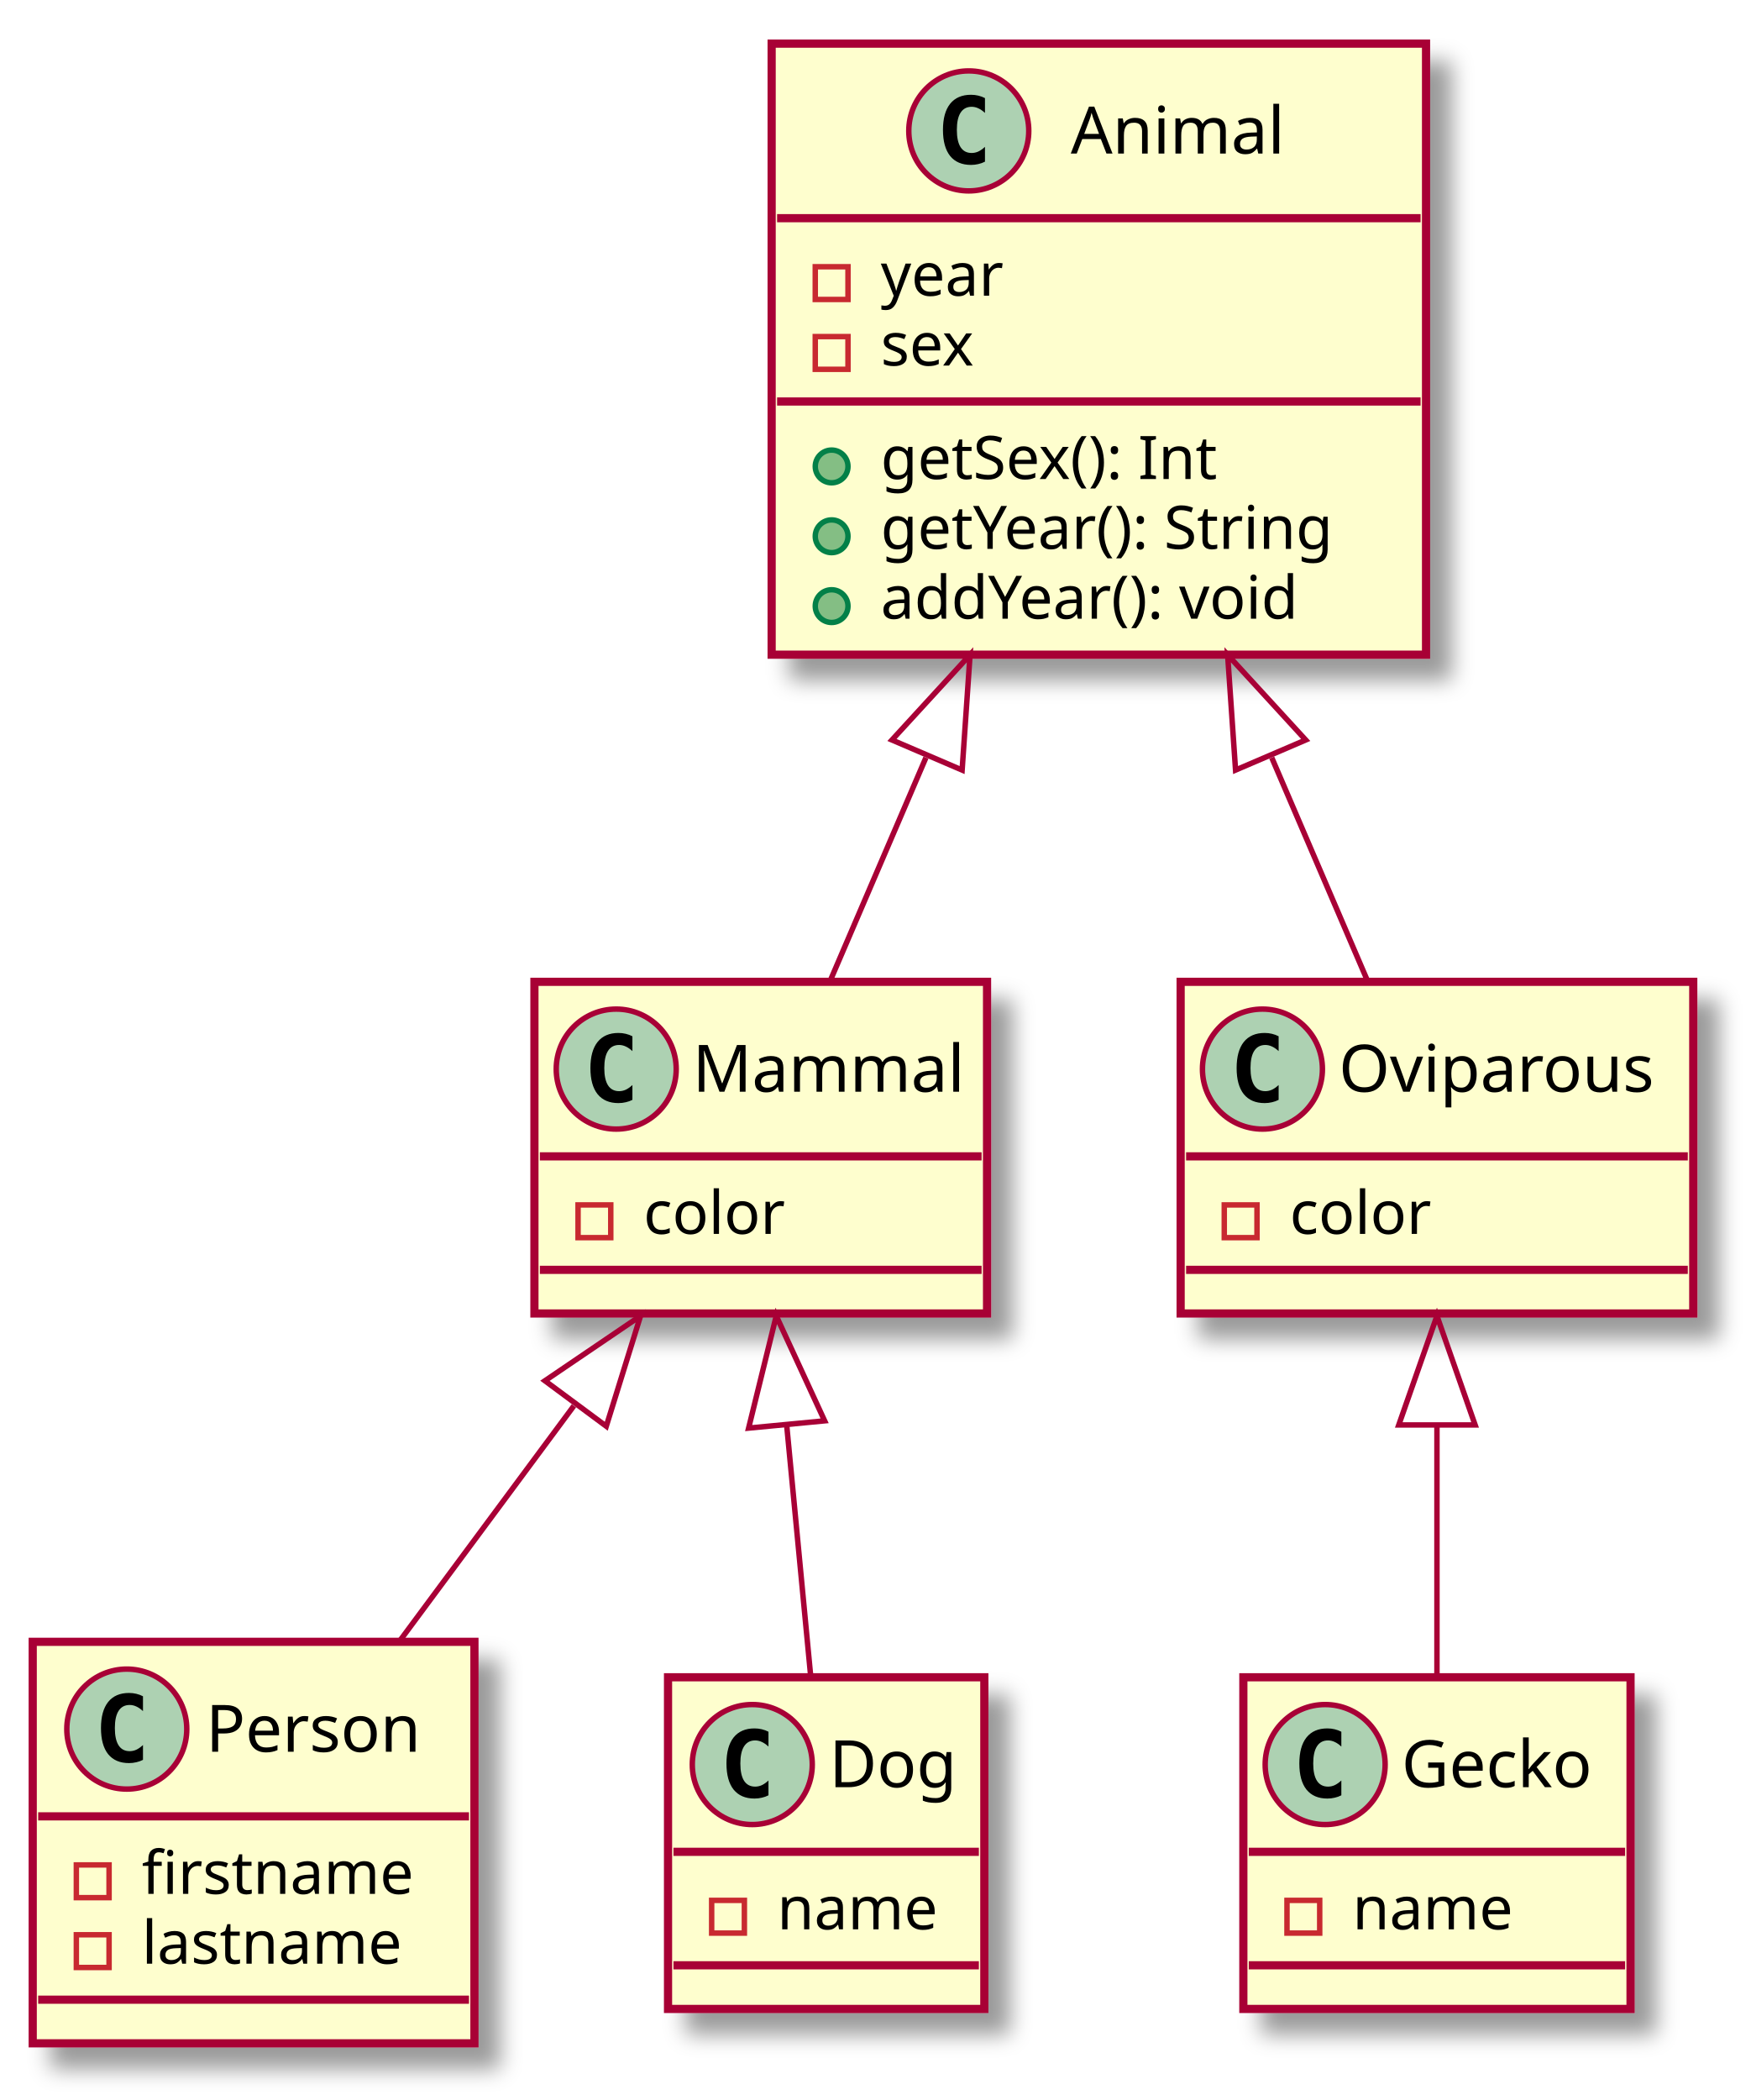
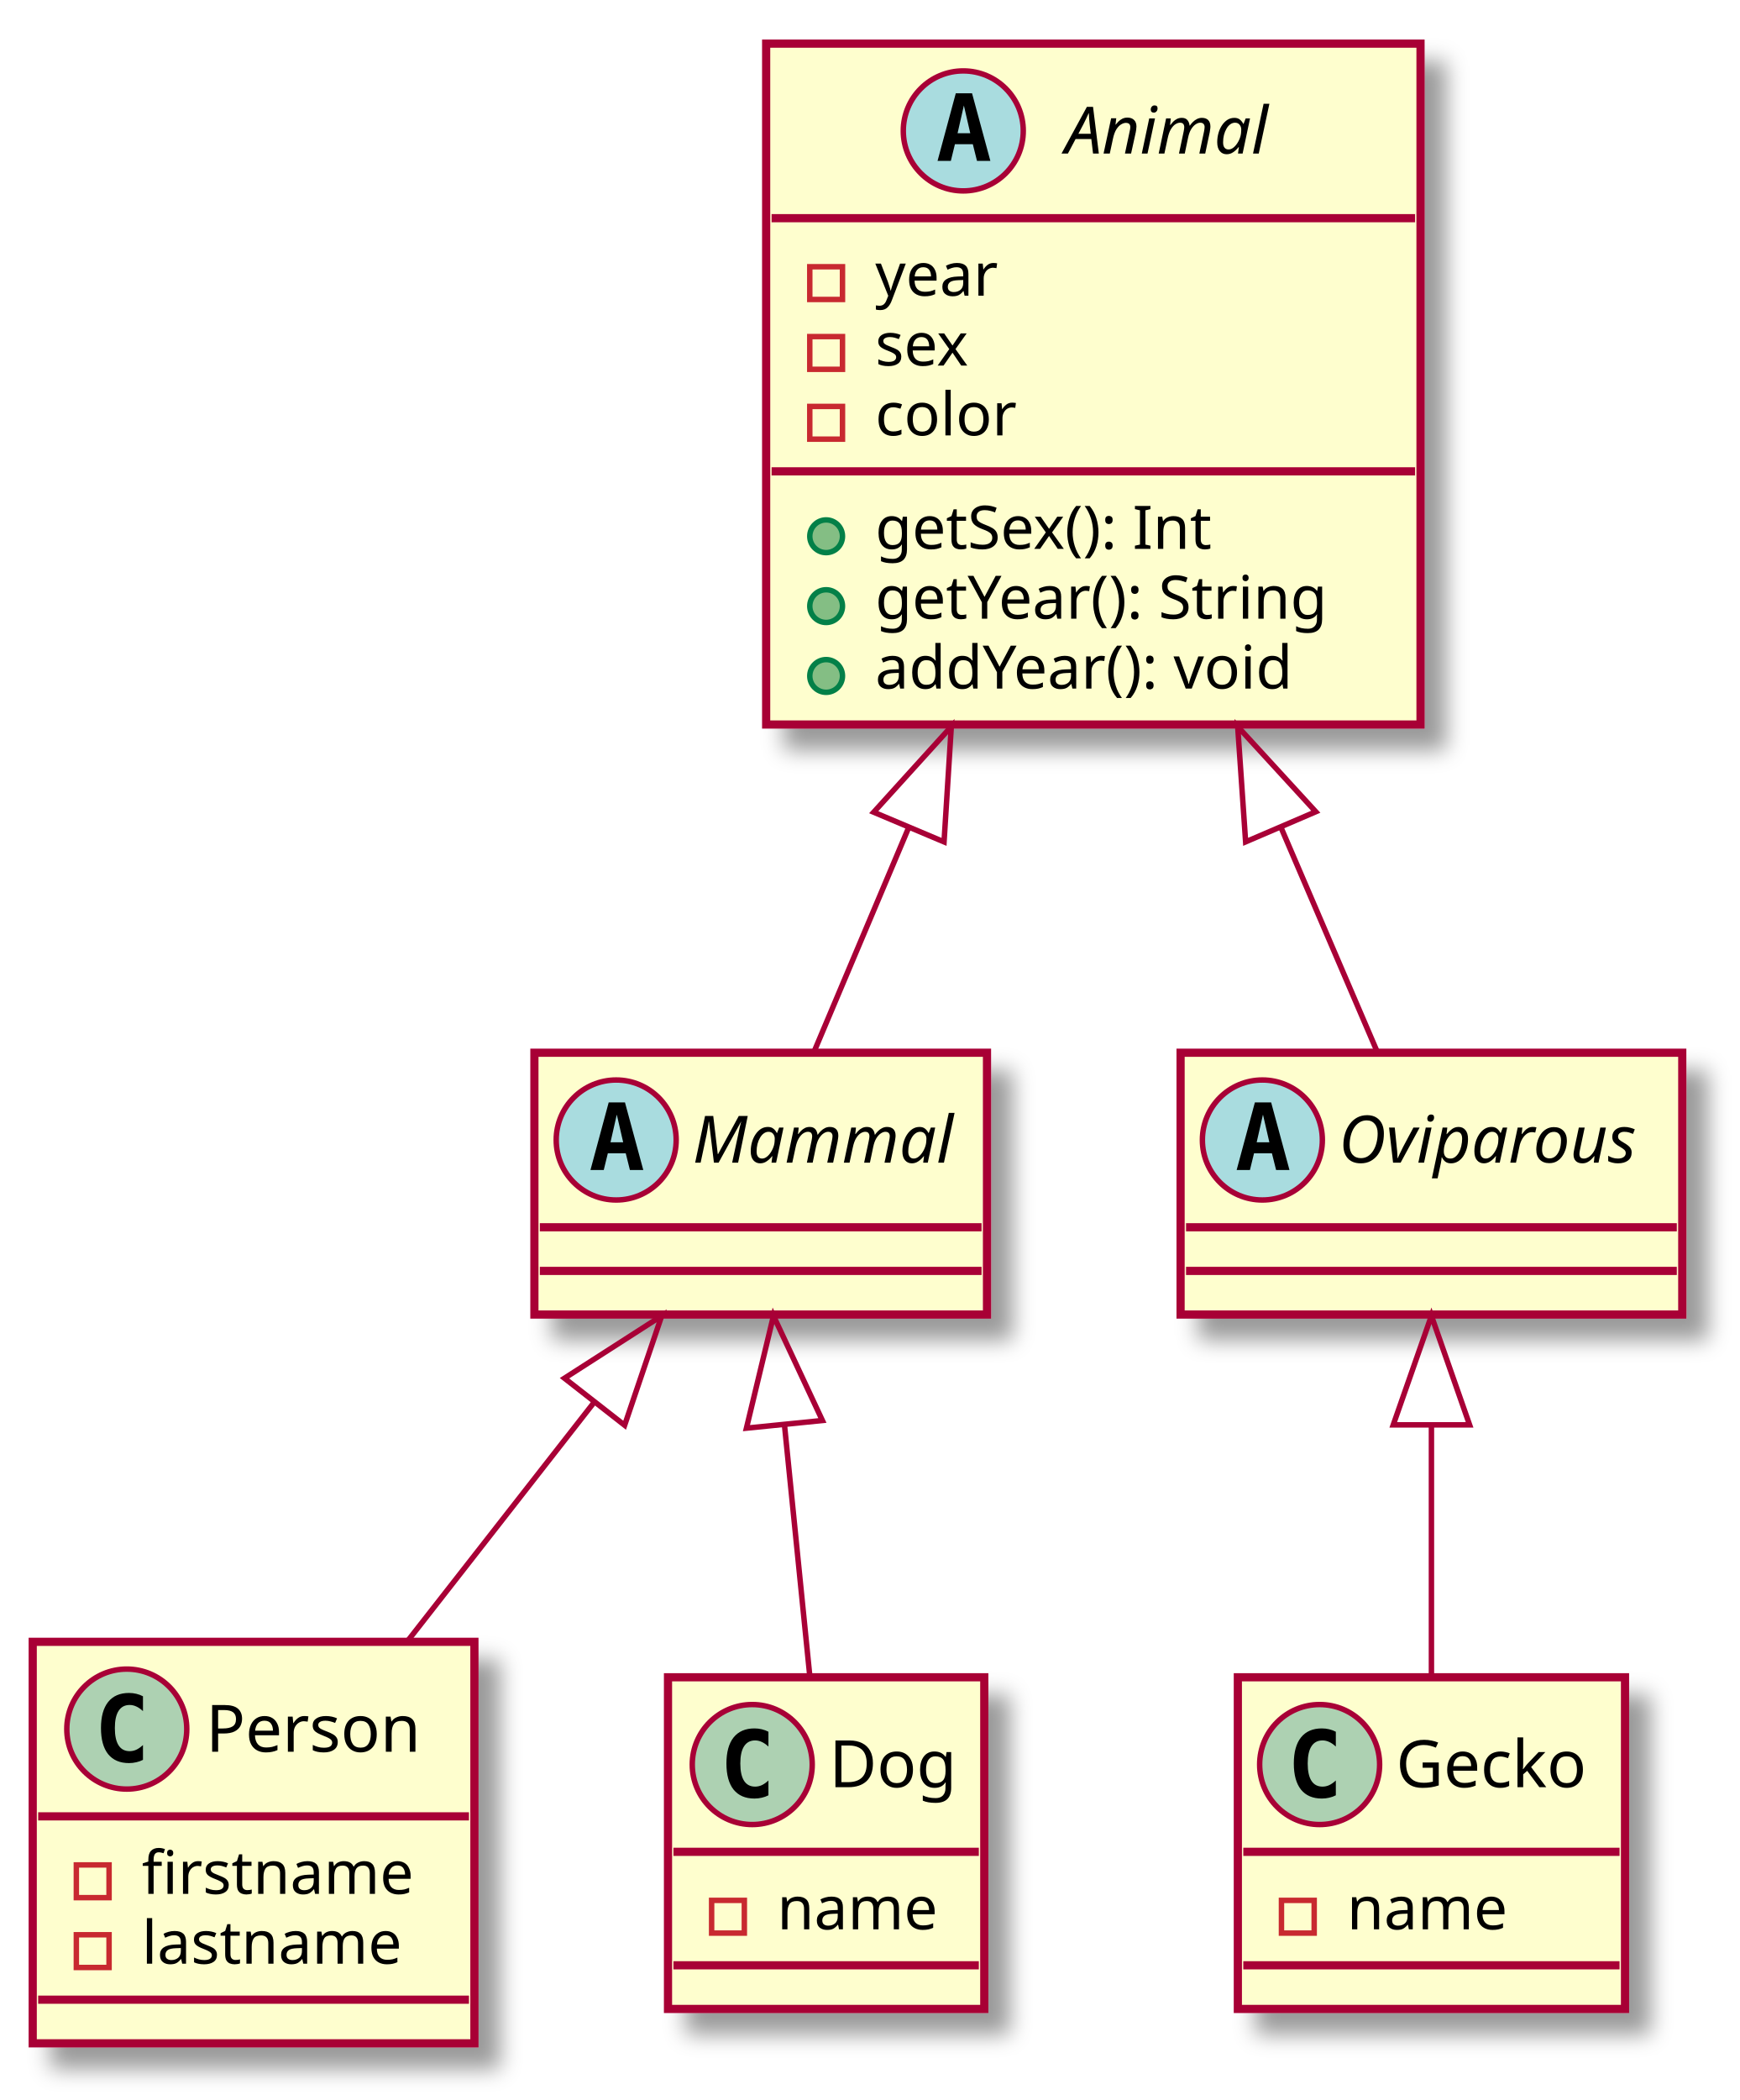
- <svg xmlns="http://www.w3.org/2000/svg" contentScriptType="application/ecmascript" contentStyleType="text/css" height="385px" preserveAspectRatio="none" style="width:321px;height:385px;" version="1.1" viewBox="0 0 321 385" width="321px" zoomAndPan="magnify">
+ <svg xmlns="http://www.w3.org/2000/svg" contentScriptType="application/ecmascript" contentStyleType="text/css" height="385px" preserveAspectRatio="none" style="width:319px;height:385px;" version="1.1" viewBox="0 0 319 385" width="319px" zoomAndPan="magnify">
  <defs>
-     <filter height="300%" id="f10nyyidx9iipf" width="300%" x="-1" y="-1">
+     <filter height="300%" id="fp76ivdaoa2r4" width="300%" x="-1" y="-1">
      <feGaussianBlur result="blurOut" stdDeviation="2.0" />
      <feColorMatrix in="blurOut" result="blurOut2" type="matrix" values="0 0 0 0 0 0 0 0 0 0 0 0 0 0 0 0 0 0 .4 0" />
      <feOffset dx="4.0" dy="4.0" in="blurOut2" result="blurOut3" />
      <feBlend in="SourceGraphic" in2="blurOut3" mode="normal" />
    </filter>
  </defs>
  <g>
-     <rect fill="#FEFECE" filter="url(#f10nyyidx9iipf)" height="112.023" id="Animal" style="stroke: #A80036; stroke-width: 1.5;" width="120" x="141.5" y="8" />
-     <ellipse cx="177.65" cy="24" fill="#ADD1B2" rx="11" ry="11" style="stroke: #A80036; stroke-width: 1.0;" />
-     <path d="M180.619,29.641 Q180.041,29.938 179.4,30.078 Q178.759,30.234 178.056,30.234 Q175.556,30.234 174.228,28.594 Q172.916,26.938 172.916,23.812 Q172.916,20.688 174.228,19.031 Q175.556,17.375 178.056,17.375 Q178.759,17.375 179.4,17.531 Q180.056,17.688 180.619,17.984 L180.619,20.703 Q179.994,20.125 179.4,19.859 Q178.806,19.578 178.181,19.578 Q176.838,19.578 176.15,20.656 Q175.463,21.719 175.463,23.812 Q175.463,25.906 176.15,26.984 Q176.838,28.047 178.181,28.047 Q178.806,28.047 179.4,27.781 Q179.994,27.5 180.619,26.922 L180.619,29.641 Z " />
-     <text fill="#000000" font-family="sans-serif" font-size="12" lengthAdjust="spacingAndGlyphs" textLength="41" x="196.35" y="28.154">Animal</text>
-     <line style="stroke: #A80036; stroke-width: 1.5;" x1="142.5" x2="260.5" y1="40" y2="40" />
-     <rect fill="none" height="6" style="stroke: #C82930; stroke-width: 1.0;" width="6" x="149.5" y="48.902" />
-     <text fill="#000000" font-family="sans-serif" font-size="11" lengthAdjust="spacingAndGlyphs" textLength="25" x="161.5" y="54.21">year</text>
-     <rect fill="none" height="6" style="stroke: #C82930; stroke-width: 1.0;" width="6" x="149.5" y="61.707" />
-     <text fill="#000000" font-family="sans-serif" font-size="11" lengthAdjust="spacingAndGlyphs" textLength="20" x="161.5" y="67.015">sex</text>
-     <line style="stroke: #A80036; stroke-width: 1.5;" x1="142.5" x2="260.5" y1="73.609" y2="73.609" />
-     <ellipse cx="152.5" cy="85.512" fill="#84BE84" rx="3" ry="3" style="stroke: #038048; stroke-width: 1.0;" />
-     <text fill="#000000" font-family="sans-serif" font-size="11" lengthAdjust="spacingAndGlyphs" textLength="69" x="161.5" y="87.82">getSex(): Int</text>
-     <ellipse cx="152.5" cy="98.316" fill="#84BE84" rx="3" ry="3" style="stroke: #038048; stroke-width: 1.0;" />
-     <text fill="#000000" font-family="sans-serif" font-size="11" lengthAdjust="spacingAndGlyphs" textLength="94" x="161.5" y="100.624">getYear(): String</text>
-     <ellipse cx="152.5" cy="111.121" fill="#84BE84" rx="3" ry="3" style="stroke: #038048; stroke-width: 1.0;" />
-     <text fill="#000000" font-family="sans-serif" font-size="11" lengthAdjust="spacingAndGlyphs" textLength="86" x="161.5" y="113.429">addYear(): void</text>
-     <rect fill="#FEFECE" filter="url(#f10nyyidx9iipf)" height="60.805" id="Mammal" style="stroke: #A80036; stroke-width: 1.5;" width="83" x="98" y="180" />
-     <ellipse cx="113" cy="196" fill="#ADD1B2" rx="11" ry="11" style="stroke: #A80036; stroke-width: 1.0;" />
-     <path d="M115.969,201.641 Q115.391,201.938 114.75,202.078 Q114.109,202.234 113.406,202.234 Q110.906,202.234 109.578,200.594 Q108.266,198.938 108.266,195.812 Q108.266,192.688 109.578,191.031 Q110.906,189.375 113.406,189.375 Q114.109,189.375 114.75,189.531 Q115.406,189.688 115.969,189.984 L115.969,192.703 Q115.344,192.125 114.75,191.859 Q114.156,191.578 113.531,191.578 Q112.188,191.578 111.5,192.656 Q110.812,193.719 110.812,195.812 Q110.812,197.906 111.5,198.984 Q112.188,200.047 113.531,200.047 Q114.156,200.047 114.75,199.781 Q115.344,199.5 115.969,198.922 L115.969,201.641 Z " />
-     <text fill="#000000" font-family="sans-serif" font-size="12" lengthAdjust="spacingAndGlyphs" textLength="51" x="127" y="200.154">Mammal</text>
-     <line style="stroke: #A80036; stroke-width: 1.5;" x1="99" x2="180" y1="212" y2="212" />
-     <rect fill="none" height="6" style="stroke: #C82930; stroke-width: 1.0;" width="6" x="106" y="220.902" />
-     <text fill="#000000" font-family="sans-serif" font-size="11" lengthAdjust="spacingAndGlyphs" textLength="28" x="118" y="226.21">color</text>
-     <line style="stroke: #A80036; stroke-width: 1.5;" x1="99" x2="180" y1="232.805" y2="232.805" />
-     <rect fill="#FEFECE" filter="url(#f10nyyidx9iipf)" height="60.805" id="Oviparous" style="stroke: #A80036; stroke-width: 1.5;" width="94" x="216.5" y="180" />
-     <ellipse cx="231.5" cy="196" fill="#ADD1B2" rx="11" ry="11" style="stroke: #A80036; stroke-width: 1.0;" />
-     <path d="M234.469,201.641 Q233.891,201.938 233.25,202.078 Q232.609,202.234 231.906,202.234 Q229.406,202.234 228.078,200.594 Q226.766,198.938 226.766,195.812 Q226.766,192.688 228.078,191.031 Q229.406,189.375 231.906,189.375 Q232.609,189.375 233.25,189.531 Q233.906,189.688 234.469,189.984 L234.469,192.703 Q233.844,192.125 233.25,191.859 Q232.656,191.578 232.031,191.578 Q230.688,191.578 230,192.656 Q229.312,193.719 229.312,195.812 Q229.312,197.906 230,198.984 Q230.688,200.047 232.031,200.047 Q232.656,200.047 233.25,199.781 Q233.844,199.5 234.469,198.922 L234.469,201.641 Z " />
-     <text fill="#000000" font-family="sans-serif" font-size="12" lengthAdjust="spacingAndGlyphs" textLength="62" x="245.5" y="200.154">Oviparous</text>
-     <line style="stroke: #A80036; stroke-width: 1.5;" x1="217.5" x2="309.5" y1="212" y2="212" />
-     <rect fill="none" height="6" style="stroke: #C82930; stroke-width: 1.0;" width="6" x="224.5" y="220.902" />
-     <text fill="#000000" font-family="sans-serif" font-size="11" lengthAdjust="spacingAndGlyphs" textLength="28" x="236.5" y="226.21">color</text>
-     <line style="stroke: #A80036; stroke-width: 1.5;" x1="217.5" x2="309.5" y1="232.805" y2="232.805" />
-     <rect fill="#FEFECE" filter="url(#f10nyyidx9iipf)" height="73.609" id="Person" style="stroke: #A80036; stroke-width: 1.5;" width="81" x="6" y="301" />
+     <rect fill="#FEFECE" filter="url(#fp76ivdaoa2r4)" height="124.828" id="Animal" style="stroke: #A80036; stroke-width: 1.5;" width="120" x="140.5" y="8" />
+     <ellipse cx="176.65" cy="24" fill="#A9DCDF" rx="11" ry="11" style="stroke: #A80036; stroke-width: 1.0;" />
+     <path d="M176.759,19.344 L175.603,24.422 L177.931,24.422 L176.759,19.344 Z M175.275,17.109 L178.259,17.109 L181.619,29.5 L179.166,29.5 L178.4,26.438 L175.119,26.438 L174.369,29.5 L171.931,29.5 L175.275,17.109 Z " />
+     <text fill="#000000" font-family="sans-serif" font-size="12" font-style="italic" lengthAdjust="spacingAndGlyphs" textLength="41" x="195.35" y="28.154">Animal</text>
+     <line style="stroke: #A80036; stroke-width: 1.5;" x1="141.5" x2="259.5" y1="40" y2="40" />
+     <rect fill="none" height="6" style="stroke: #C82930; stroke-width: 1.0;" width="6" x="148.5" y="48.902" />
+     <text fill="#000000" font-family="sans-serif" font-size="11" lengthAdjust="spacingAndGlyphs" textLength="25" x="160.5" y="54.21">year</text>
+     <rect fill="none" height="6" style="stroke: #C82930; stroke-width: 1.0;" width="6" x="148.5" y="61.707" />
+     <text fill="#000000" font-family="sans-serif" font-size="11" lengthAdjust="spacingAndGlyphs" textLength="20" x="160.5" y="67.015">sex</text>
+     <rect fill="none" height="6" style="stroke: #C82930; stroke-width: 1.0;" width="6" x="148.5" y="74.512" />
+     <text fill="#000000" font-family="sans-serif" font-size="11" lengthAdjust="spacingAndGlyphs" textLength="28" x="160.5" y="79.82">color</text>
+     <line style="stroke: #A80036; stroke-width: 1.5;" x1="141.5" x2="259.5" y1="86.414" y2="86.414" />
+     <ellipse cx="151.5" cy="98.316" fill="#84BE84" rx="3" ry="3" style="stroke: #038048; stroke-width: 1.0;" />
+     <text fill="#000000" font-family="sans-serif" font-size="11" lengthAdjust="spacingAndGlyphs" textLength="69" x="160.5" y="100.624">getSex(): Int</text>
+     <ellipse cx="151.5" cy="111.121" fill="#84BE84" rx="3" ry="3" style="stroke: #038048; stroke-width: 1.0;" />
+     <text fill="#000000" font-family="sans-serif" font-size="11" lengthAdjust="spacingAndGlyphs" textLength="94" x="160.5" y="113.429">getYear(): String</text>
+     <ellipse cx="151.5" cy="123.926" fill="#84BE84" rx="3" ry="3" style="stroke: #038048; stroke-width: 1.0;" />
+     <text fill="#000000" font-family="sans-serif" font-size="11" lengthAdjust="spacingAndGlyphs" textLength="86" x="160.5" y="126.234">addYear(): void</text>
+     <rect fill="#FEFECE" filter="url(#fp76ivdaoa2r4)" height="48" id="Mammal" style="stroke: #A80036; stroke-width: 1.5;" width="83" x="98" y="193" />
+     <ellipse cx="113" cy="209" fill="#A9DCDF" rx="11" ry="11" style="stroke: #A80036; stroke-width: 1.0;" />
+     <path d="M113.109,204.344 L111.953,209.422 L114.281,209.422 L113.109,204.344 Z M111.625,202.109 L114.609,202.109 L117.969,214.5 L115.516,214.5 L114.75,211.438 L111.469,211.438 L110.719,214.5 L108.281,214.5 L111.625,202.109 Z " />
+     <text fill="#000000" font-family="sans-serif" font-size="12" font-style="italic" lengthAdjust="spacingAndGlyphs" textLength="51" x="127" y="213.154">Mammal</text>
+     <line style="stroke: #A80036; stroke-width: 1.5;" x1="99" x2="180" y1="225" y2="225" />
+     <line style="stroke: #A80036; stroke-width: 1.5;" x1="99" x2="180" y1="233" y2="233" />
+     <rect fill="#FEFECE" filter="url(#fp76ivdaoa2r4)" height="48" id="Oviparous" style="stroke: #A80036; stroke-width: 1.5;" width="92" x="216.5" y="193" />
+     <ellipse cx="231.5" cy="209" fill="#A9DCDF" rx="11" ry="11" style="stroke: #A80036; stroke-width: 1.0;" />
+     <path d="M231.609,204.344 L230.453,209.422 L232.781,209.422 L231.609,204.344 Z M230.125,202.109 L233.109,202.109 L236.469,214.5 L234.016,214.5 L233.25,211.438 L229.969,211.438 L229.219,214.5 L226.781,214.5 L230.125,202.109 Z " />
+     <text fill="#000000" font-family="sans-serif" font-size="12" font-style="italic" lengthAdjust="spacingAndGlyphs" textLength="60" x="245.5" y="213.154">Oviparous</text>
+     <line style="stroke: #A80036; stroke-width: 1.5;" x1="217.5" x2="307.5" y1="225" y2="225" />
+     <line style="stroke: #A80036; stroke-width: 1.5;" x1="217.5" x2="307.5" y1="233" y2="233" />
+     <rect fill="#FEFECE" filter="url(#fp76ivdaoa2r4)" height="73.609" id="Person" style="stroke: #A80036; stroke-width: 1.5;" width="81" x="6" y="301" />
    <ellipse cx="23.25" cy="317" fill="#ADD1B2" rx="11" ry="11" style="stroke: #A80036; stroke-width: 1.0;" />
    <path d="M26.219,322.641 Q25.641,322.938 25,323.078 Q24.359,323.234 23.656,323.234 Q21.156,323.234 19.828,321.594 Q18.516,319.938 18.516,316.812 Q18.516,313.688 19.828,312.031 Q21.156,310.375 23.656,310.375 Q24.359,310.375 25,310.531 Q25.656,310.688 26.219,310.984 L26.219,313.703 Q25.594,313.125 25,312.859 Q24.406,312.578 23.781,312.578 Q22.438,312.578 21.75,313.656 Q21.062,314.719 21.062,316.812 Q21.062,318.906 21.75,319.984 Q22.438,321.047 23.781,321.047 Q24.406,321.047 25,320.781 Q25.594,320.5 26.219,319.922 L26.219,322.641 Z " />
    <text fill="#000000" font-family="sans-serif" font-size="12" lengthAdjust="spacingAndGlyphs" textLength="44" x="37.75" y="321.154">Person</text>
    <line style="stroke: #A80036; stroke-width: 1.5;" x1="7" x2="86" y1="333" y2="333" />
    <rect fill="none" height="6" style="stroke: #C82930; stroke-width: 1.0;" width="6" x="14" y="341.902" />
    <text fill="#000000" font-family="sans-serif" font-size="11" lengthAdjust="spacingAndGlyphs" textLength="55" x="26" y="347.21">firstname</text>
    <rect fill="none" height="6" style="stroke: #C82930; stroke-width: 1.0;" width="6" x="14" y="354.707" />
    <text fill="#000000" font-family="sans-serif" font-size="11" lengthAdjust="spacingAndGlyphs" textLength="53" x="26" y="360.015">lastname</text>
    <line style="stroke: #A80036; stroke-width: 1.5;" x1="7" x2="86" y1="366.609" y2="366.609" />
-     <rect fill="#FEFECE" filter="url(#f10nyyidx9iipf)" height="60.805" id="Dog" style="stroke: #A80036; stroke-width: 1.5;" width="58" x="122.5" y="307.5" />
+     <rect fill="#FEFECE" filter="url(#fp76ivdaoa2r4)" height="60.805" id="Dog" style="stroke: #A80036; stroke-width: 1.5;" width="58" x="122.5" y="307.5" />
    <ellipse cx="137.95" cy="323.5" fill="#ADD1B2" rx="11" ry="11" style="stroke: #A80036; stroke-width: 1.0;" />
    <path d="M140.919,329.141 Q140.341,329.438 139.7,329.578 Q139.059,329.734 138.356,329.734 Q135.856,329.734 134.528,328.094 Q133.216,326.438 133.216,323.312 Q133.216,320.188 134.528,318.531 Q135.856,316.875 138.356,316.875 Q139.059,316.875 139.7,317.031 Q140.356,317.188 140.919,317.484 L140.919,320.203 Q140.294,319.625 139.7,319.359 Q139.106,319.078 138.481,319.078 Q137.137,319.078 136.45,320.156 Q135.762,321.219 135.762,323.312 Q135.762,325.406 136.45,326.484 Q137.137,327.547 138.481,327.547 Q139.106,327.547 139.7,327.281 Q140.294,327 140.919,326.422 L140.919,329.141 Z " />
    <text fill="#000000" font-family="sans-serif" font-size="12" lengthAdjust="spacingAndGlyphs" textLength="25" x="152.05" y="327.654">Dog</text>
    <line style="stroke: #A80036; stroke-width: 1.5;" x1="123.5" x2="179.5" y1="339.5" y2="339.5" />
    <rect fill="none" height="6" style="stroke: #C82930; stroke-width: 1.0;" width="6" x="130.5" y="348.402" />
    <text fill="#000000" font-family="sans-serif" font-size="11" lengthAdjust="spacingAndGlyphs" textLength="32" x="142.5" y="353.71">name</text>
    <line style="stroke: #A80036; stroke-width: 1.5;" x1="123.5" x2="179.5" y1="360.305" y2="360.305" />
-     <rect fill="#FEFECE" filter="url(#f10nyyidx9iipf)" height="60.805" id="Gecko" style="stroke: #A80036; stroke-width: 1.5;" width="71" x="228" y="307.5" />
-     <ellipse cx="243" cy="323.5" fill="#ADD1B2" rx="11" ry="11" style="stroke: #A80036; stroke-width: 1.0;" />
-     <path d="M245.969,329.141 Q245.391,329.438 244.75,329.578 Q244.109,329.734 243.406,329.734 Q240.906,329.734 239.578,328.094 Q238.266,326.438 238.266,323.312 Q238.266,320.188 239.578,318.531 Q240.906,316.875 243.406,316.875 Q244.109,316.875 244.75,317.031 Q245.406,317.188 245.969,317.484 L245.969,320.203 Q245.344,319.625 244.75,319.359 Q244.156,319.078 243.531,319.078 Q242.188,319.078 241.5,320.156 Q240.812,321.219 240.812,323.312 Q240.812,325.406 241.5,326.484 Q242.188,327.547 243.531,327.547 Q244.156,327.547 244.75,327.281 Q245.344,327 245.969,326.422 L245.969,329.141 Z " />
-     <text fill="#000000" font-family="sans-serif" font-size="12" lengthAdjust="spacingAndGlyphs" textLength="39" x="257" y="327.654">Gecko</text>
-     <line style="stroke: #A80036; stroke-width: 1.5;" x1="229" x2="298" y1="339.5" y2="339.5" />
-     <rect fill="none" height="6" style="stroke: #C82930; stroke-width: 1.0;" width="6" x="236" y="348.402" />
-     <text fill="#000000" font-family="sans-serif" font-size="11" lengthAdjust="spacingAndGlyphs" textLength="32" x="248" y="353.71">name</text>
-     <line style="stroke: #A80036; stroke-width: 1.5;" x1="229" x2="298" y1="360.305" y2="360.305" />
-     <path d="M169.793,138.898 C163.592,153.351 157.428,167.716 152.295,179.679 " fill="none" id="Animal-Mammal" style="stroke: #A80036; stroke-width: 1.0;" />
-     <polygon fill="none" points="163.565,135.661,177.884,120.041,176.43,141.181,163.565,135.661" style="stroke: #A80036; stroke-width: 1.0;" />
-     <path d="M233.207,138.898 C239.408,153.351 245.572,167.716 250.705,179.679 " fill="none" id="Animal-Oviparous" style="stroke: #A80036; stroke-width: 1.0;" />
-     <polygon fill="none" points="226.57,141.181,225.116,120.041,239.435,135.661,226.57,141.181" style="stroke: #A80036; stroke-width: 1.0;" />
-     <path d="M105.237,257.736 C94.721,271.928 83.305,287.333 73.359,300.755 " fill="none" id="Mammal-Person" style="stroke: #A80036; stroke-width: 1.0;" />
-     <polygon fill="none" points="99.928,253.143,117.46,241.242,111.177,261.478,99.928,253.143" style="stroke: #A80036; stroke-width: 1.0;" />
-     <path d="M144.25,261.181 C145.749,276.857 147.357,293.671 148.677,307.472 " fill="none" id="Mammal-Dog" style="stroke: #A80036; stroke-width: 1.0;" />
-     <polygon fill="none" points="137.279,261.817,142.344,241.242,151.216,260.485,137.279,261.817" style="stroke: #A80036; stroke-width: 1.0;" />
-     <path d="M263.5,261.447 C263.5,277.047 263.5,293.749 263.5,307.472 " fill="none" id="Oviparous-Gecko" style="stroke: #A80036; stroke-width: 1.0;" />
-     <polygon fill="none" points="256.5,261.242,263.5,241.242,270.5,261.242,256.5,261.242" style="stroke: #A80036; stroke-width: 1.0;" />
+     <rect fill="#FEFECE" filter="url(#fp76ivdaoa2r4)" height="60.805" id="Gecko" style="stroke: #A80036; stroke-width: 1.5;" width="71" x="227" y="307.5" />
+     <ellipse cx="242" cy="323.5" fill="#ADD1B2" rx="11" ry="11" style="stroke: #A80036; stroke-width: 1.0;" />
+     <path d="M244.969,329.141 Q244.391,329.438 243.75,329.578 Q243.109,329.734 242.406,329.734 Q239.906,329.734 238.578,328.094 Q237.266,326.438 237.266,323.312 Q237.266,320.188 238.578,318.531 Q239.906,316.875 242.406,316.875 Q243.109,316.875 243.75,317.031 Q244.406,317.188 244.969,317.484 L244.969,320.203 Q244.344,319.625 243.75,319.359 Q243.156,319.078 242.531,319.078 Q241.188,319.078 240.5,320.156 Q239.812,321.219 239.812,323.312 Q239.812,325.406 240.5,326.484 Q241.188,327.547 242.531,327.547 Q243.156,327.547 243.75,327.281 Q244.344,327 244.969,326.422 L244.969,329.141 Z " />
+     <text fill="#000000" font-family="sans-serif" font-size="12" lengthAdjust="spacingAndGlyphs" textLength="39" x="256" y="327.654">Gecko</text>
+     <line style="stroke: #A80036; stroke-width: 1.5;" x1="228" x2="297" y1="339.5" y2="339.5" />
+     <rect fill="none" height="6" style="stroke: #C82930; stroke-width: 1.0;" width="6" x="235" y="348.402" />
+     <text fill="#000000" font-family="sans-serif" font-size="11" lengthAdjust="spacingAndGlyphs" textLength="32" x="247" y="353.71">name</text>
+     <line style="stroke: #A80036; stroke-width: 1.5;" x1="228" x2="297" y1="360.305" y2="360.305" />
+     <path d="M166.649,151.689 C160.268,166.803 154.086,181.449 149.236,192.936 " fill="none" id="Animal-Mammal" style="stroke: #A80036; stroke-width: 1.0;" />
+     <polygon fill="none" points="160.226,148.903,174.454,133.2,173.124,154.348,160.226,148.903" style="stroke: #A80036; stroke-width: 1.0;" />
+     <path d="M234.906,151.689 C241.391,166.803 247.675,181.449 252.604,192.936 " fill="none" id="Animal-Oviparous" style="stroke: #A80036; stroke-width: 1.0;" />
+     <polygon fill="none" points="228.427,154.34,226.973,133.2,241.292,148.82,228.427,154.34" style="stroke: #A80036; stroke-width: 1.0;" />
+     <path d="M108.842,257.229 C97.891,271.242 85.607,286.959 74.858,300.714 " fill="none" id="Mammal-Person" style="stroke: #A80036; stroke-width: 1.0;" />
+     <polygon fill="none" points="103.517,252.675,121.348,241.227,114.548,261.296,103.517,252.675" style="stroke: #A80036; stroke-width: 1.0;" />
+     <path d="M143.849,261.131 C145.402,276.526 147.114,293.507 148.525,307.493 " fill="none" id="Mammal-Dog" style="stroke: #A80036; stroke-width: 1.0;" />
+     <polygon fill="none" points="136.884,261.828,141.842,241.227,150.814,260.424,136.884,261.828" style="stroke: #A80036; stroke-width: 1.0;" />
+     <path d="M262.5,261.395 C262.5,276.72 262.5,293.587 262.5,307.493 " fill="none" id="Oviparous-Gecko" style="stroke: #A80036; stroke-width: 1.0;" />
+     <polygon fill="none" points="255.5,261.227,262.5,241.227,269.5,261.227,255.5,261.227" style="stroke: #A80036; stroke-width: 1.0;" />
  </g>
</svg>
